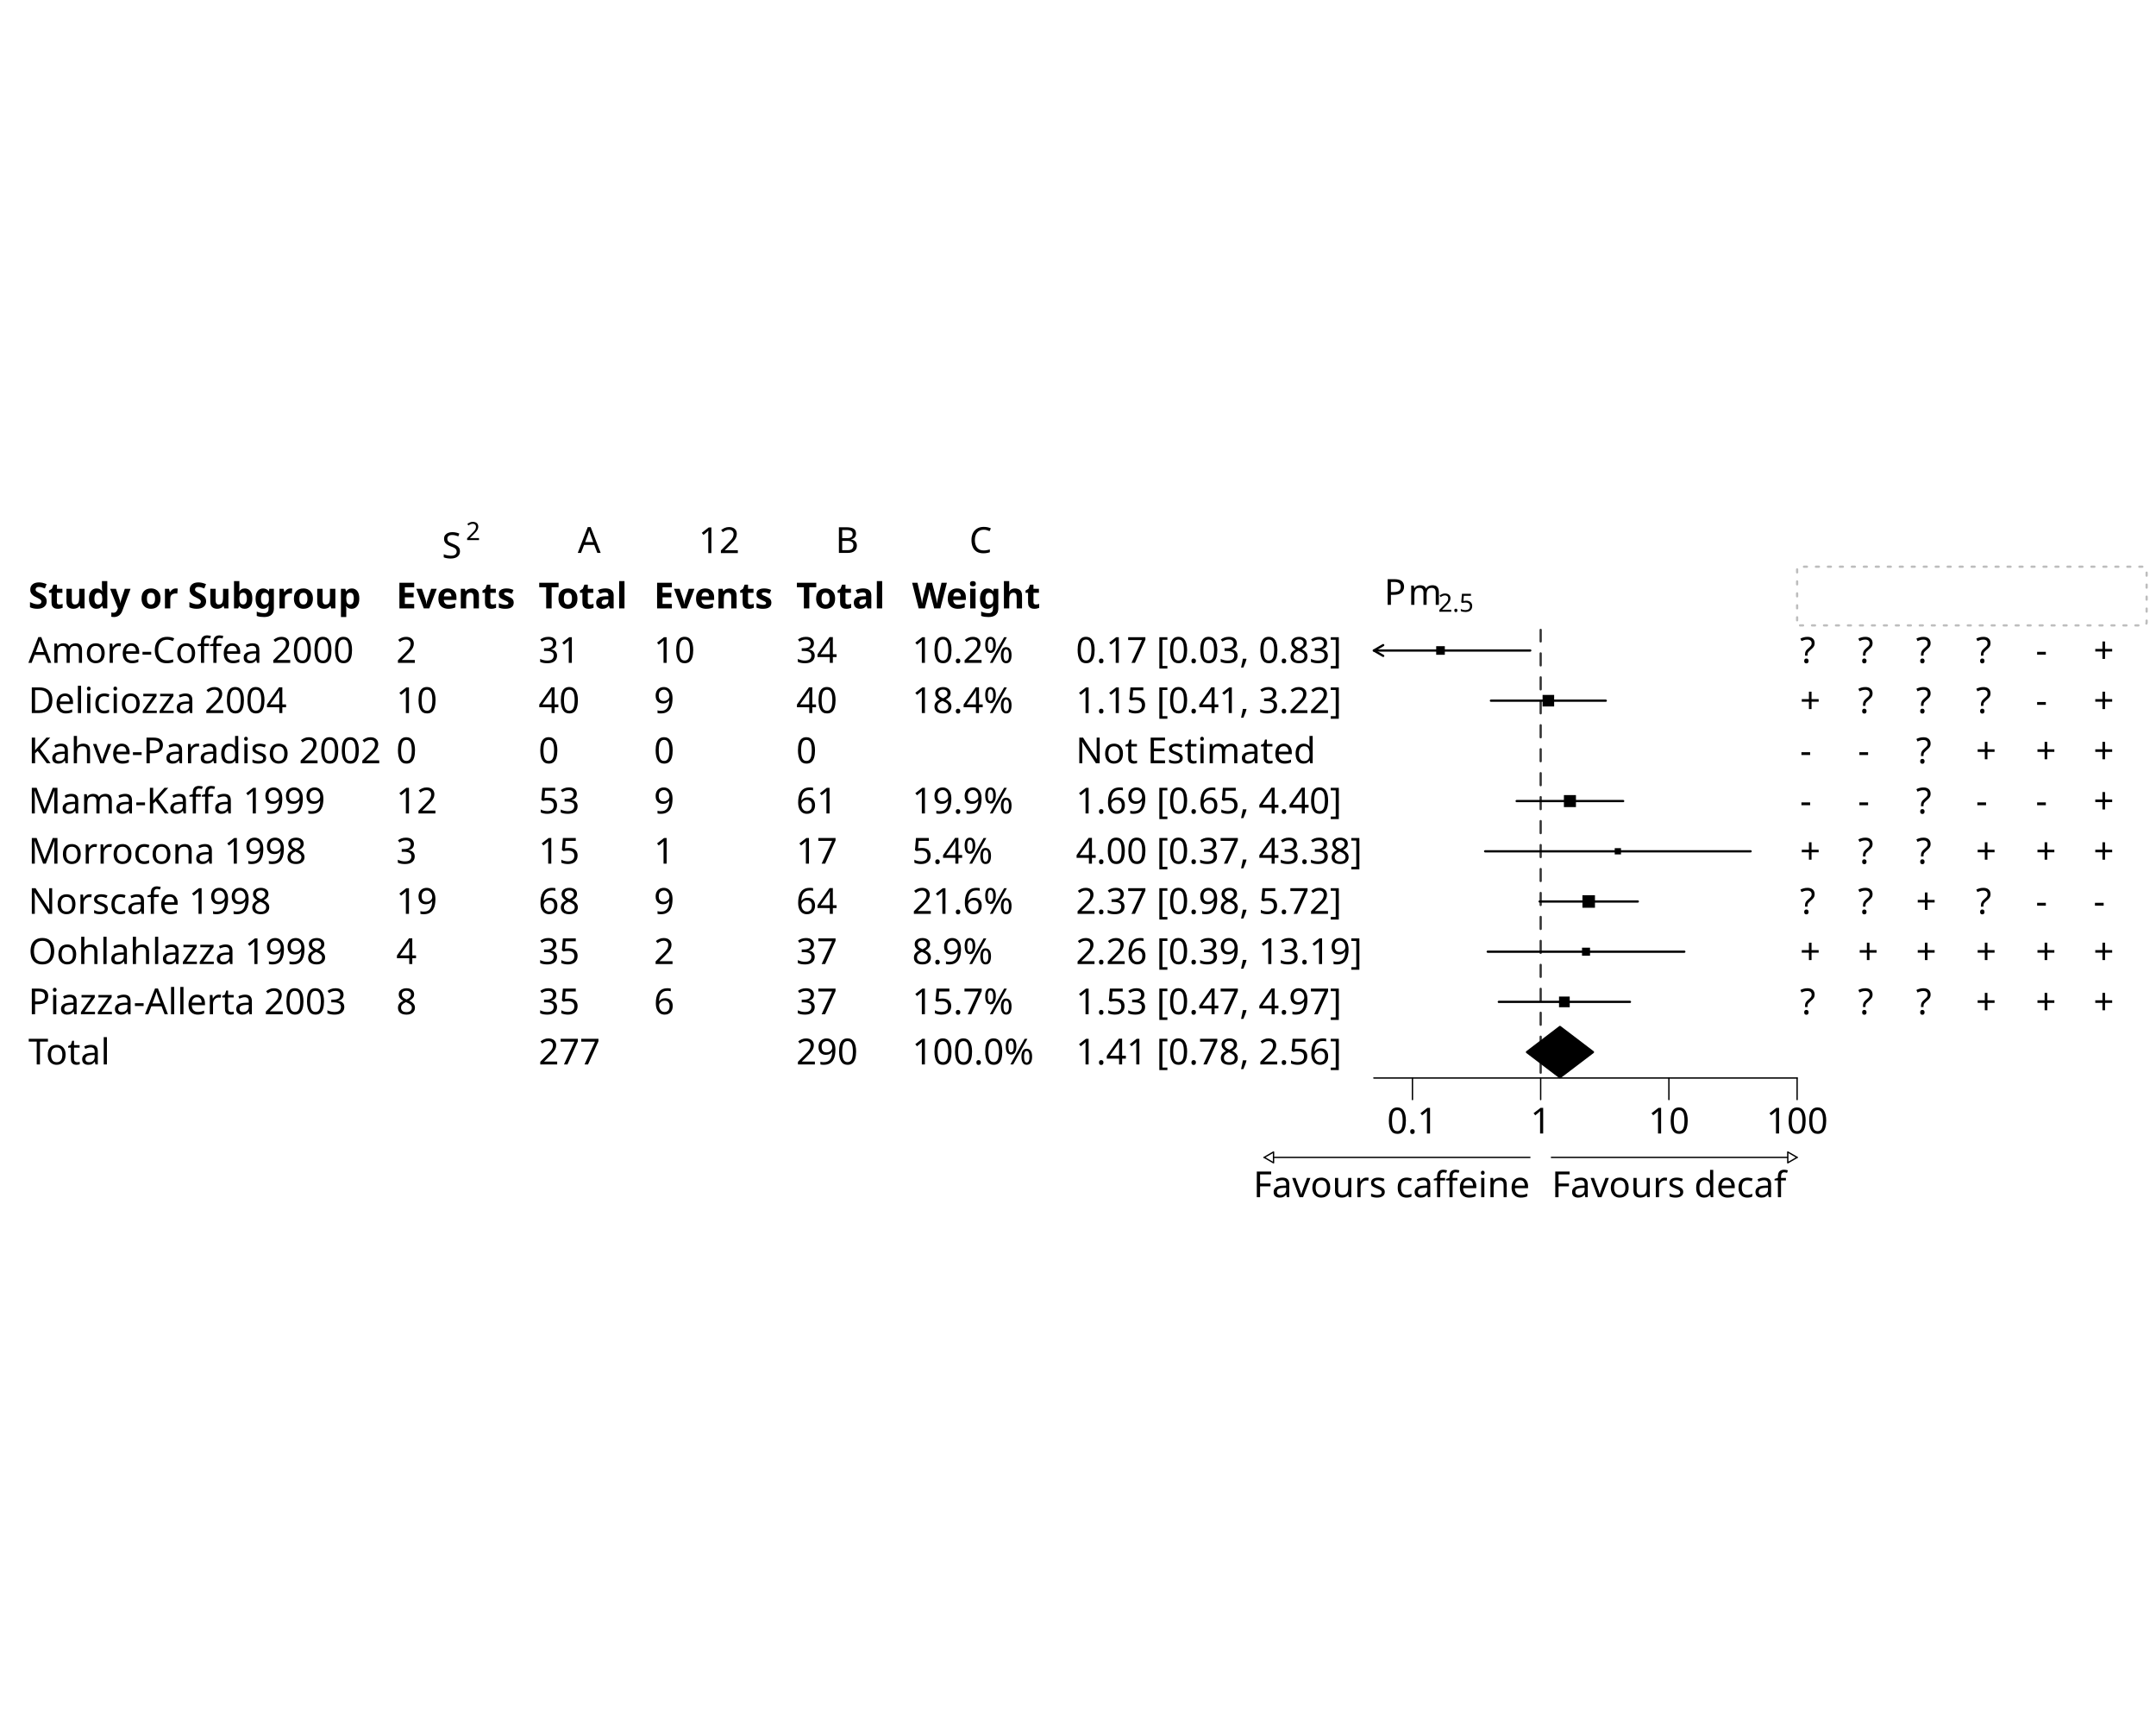
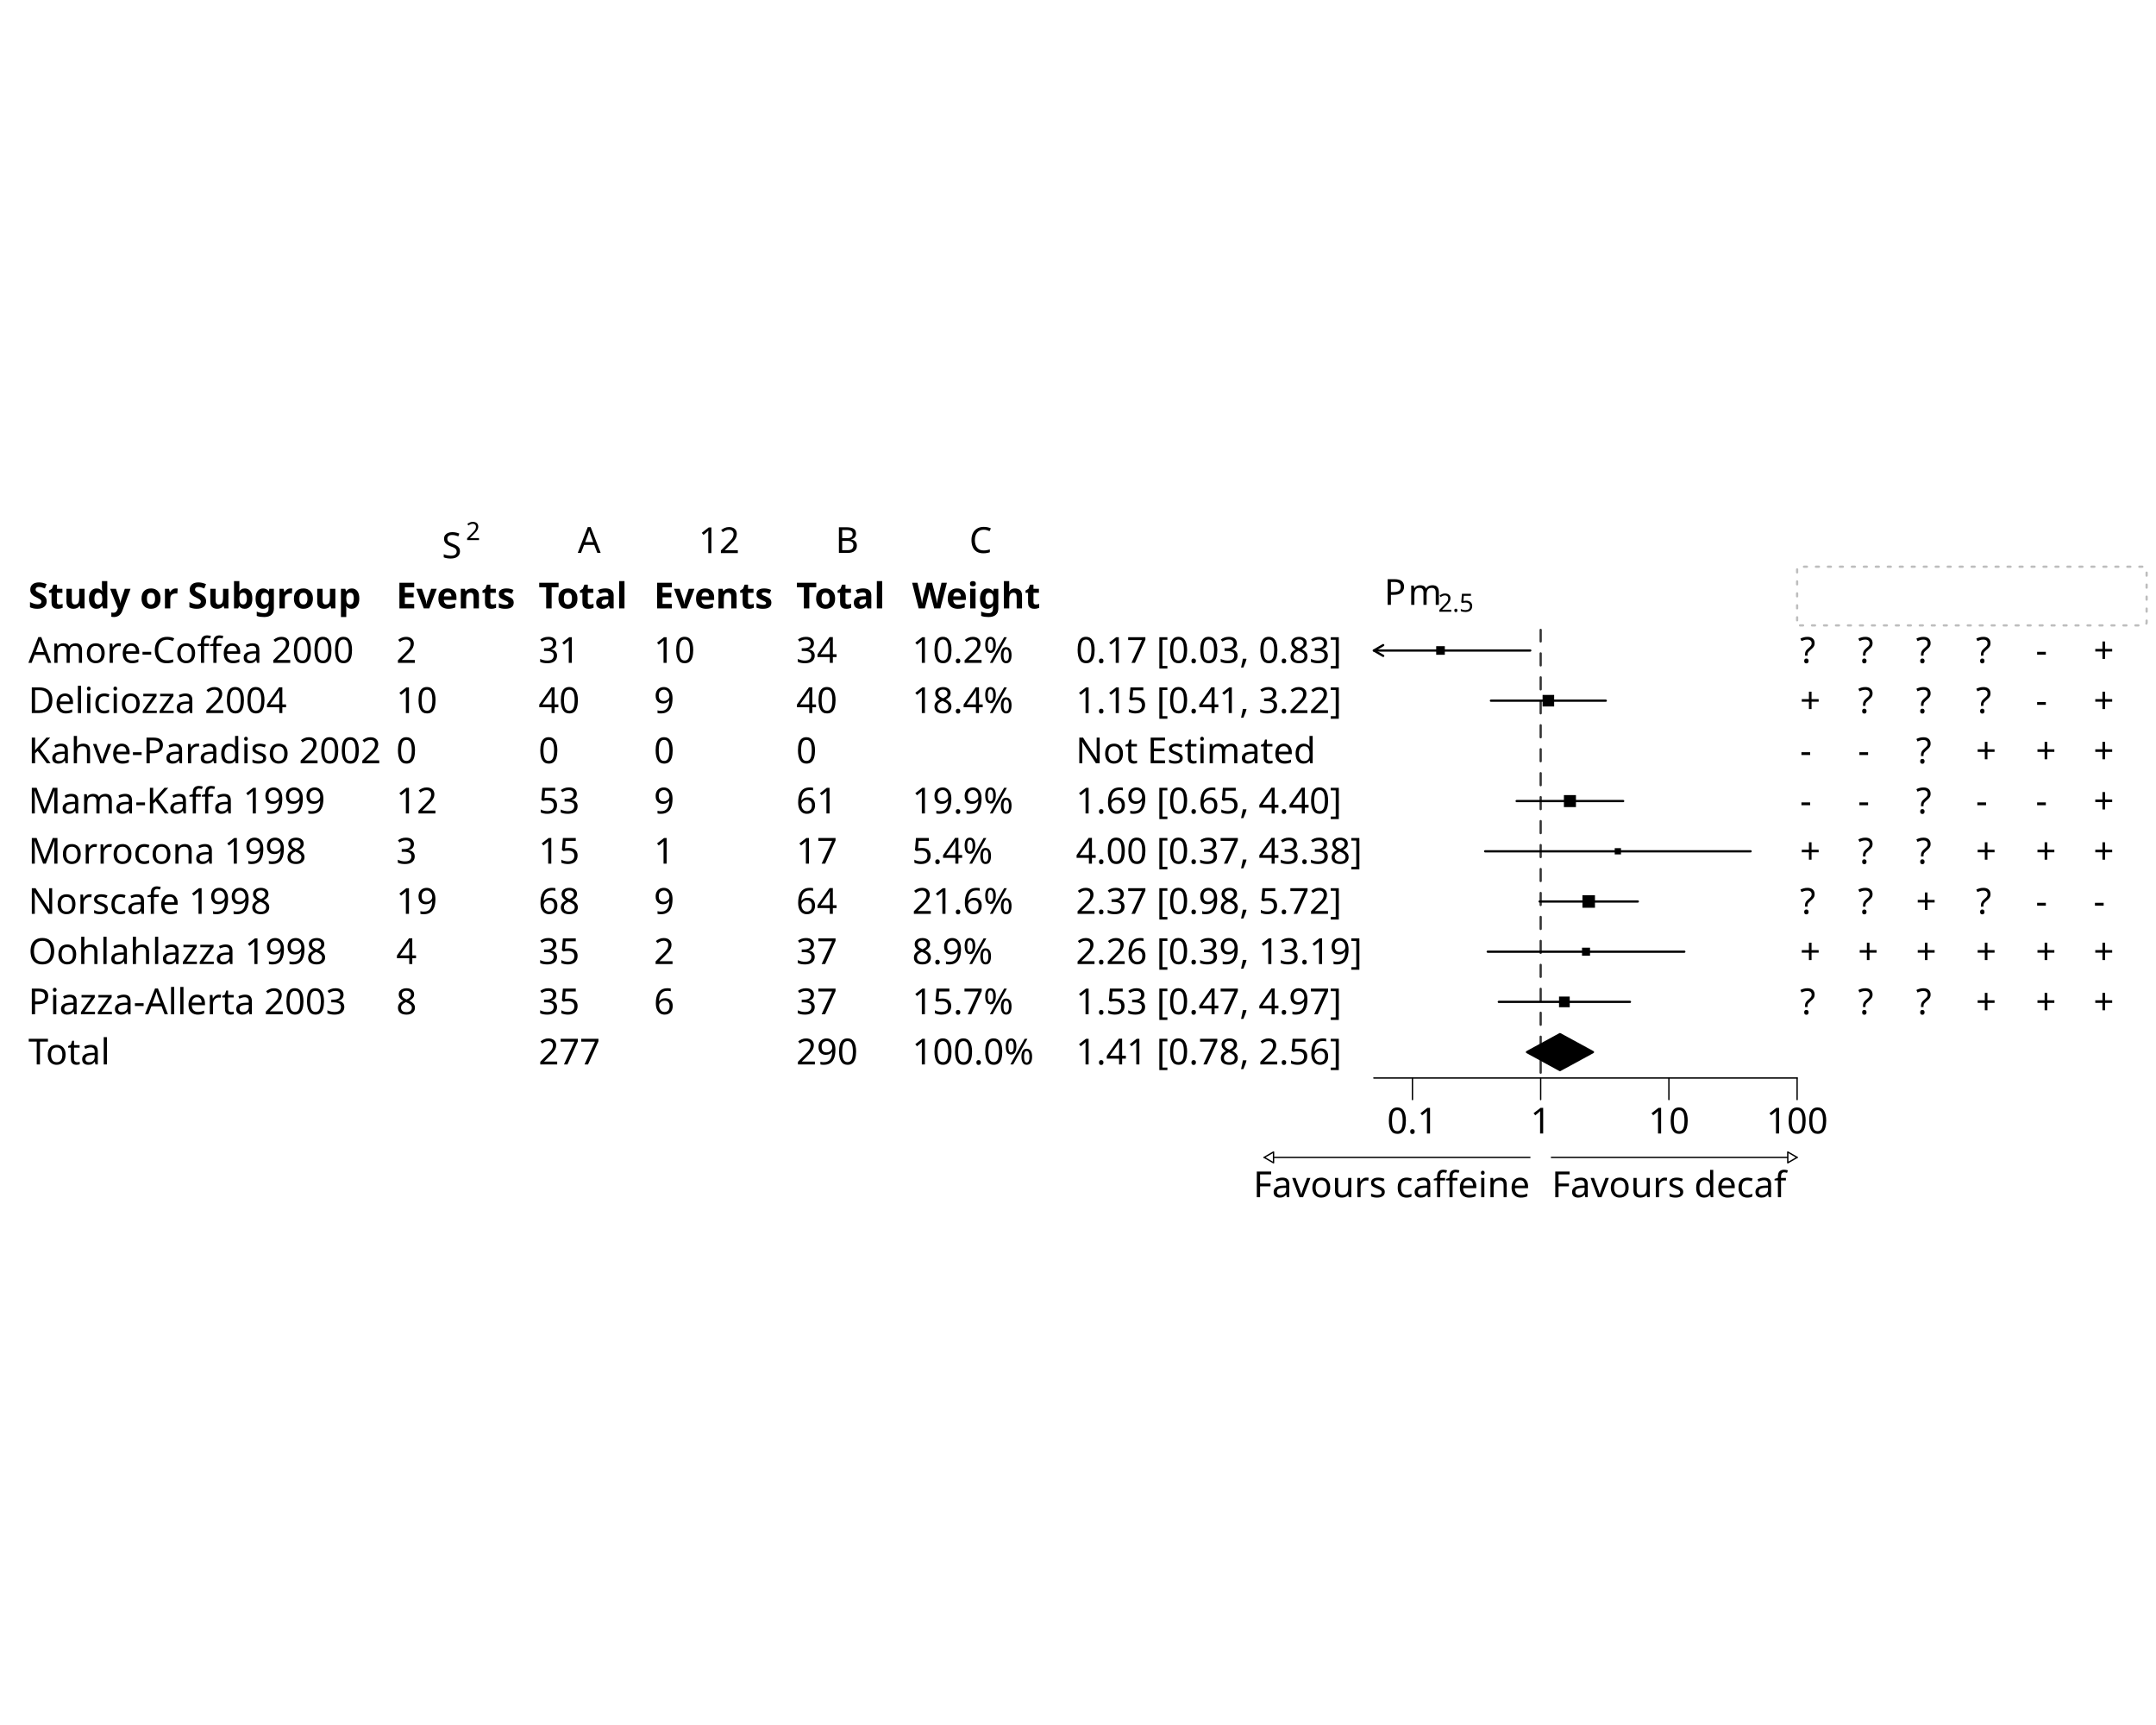
<svg xmlns="http://www.w3.org/2000/svg" class="svglite" data-engine-version="2.0" width="720.00pt" height="576.00pt" viewBox="0 0 720.00 576.00">
  <defs>
    <style type="text/css">
    .svglite line, .svglite polyline, .svglite polygon, .svglite path, .svglite rect, .svglite circle {
      fill: none;
      stroke: #000000;
      stroke-linecap: round;
      stroke-linejoin: round;
      stroke-miterlimit: 10.00;
    }
  </style>
  </defs>
  <rect width="100%" height="100%" style="stroke: none; fill: #FFFFFF;" />
  <defs>
    <clipPath id="cpMC4wMHw3MjAuMDB8MC4wMHw1NzYuMDA=">
      <rect x="0.00" y="0.00" width="720.00" height="576.00" />
    </clipPath>
  </defs>
  <g clip-path="url(#cpMC4wMHw3MjAuMDB8MC4wMHw1NzYuMDA=)">
    <rect x="3.13" y="189.23" width="126.77" height="19.60" style="stroke-width: 0.75; stroke: none; fill: #FFFFFF;" />
    <rect x="129.90" y="189.23" width="48.04" height="19.60" style="stroke-width: 0.75; stroke: none; fill: #FFFFFF;" />
    <rect x="177.94" y="189.23" width="38.01" height="19.60" style="stroke-width: 0.75; stroke: none; fill: #FFFFFF;" />
    <rect x="215.96" y="189.23" width="48.04" height="19.60" style="stroke-width: 0.75; stroke: none; fill: #FFFFFF;" />
    <rect x="263.99" y="189.23" width="38.01" height="19.60" style="stroke-width: 0.75; stroke: none; fill: #FFFFFF;" />
    <rect x="302.01" y="189.23" width="52.04" height="19.60" style="stroke-width: 0.75; stroke: none; fill: #FFFFFF;" />
    <rect x="354.05" y="189.23" width="104.75" height="19.60" style="stroke-width: 0.75; stroke: none; fill: #FFFFFF;" />
    <rect x="458.80" y="189.23" width="141.35" height="19.60" style="stroke-width: 0.75; stroke: none; fill: #FFFFFF;" />
    <rect x="600.15" y="189.23" width="19.34" height="19.60" style="stroke-width: 0.75; stroke: none; fill: #FFFFFF;" />
    <rect x="619.49" y="189.23" width="19.34" height="19.60" style="stroke-width: 0.75; stroke: none; fill: #FFFFFF;" />
    <rect x="638.84" y="189.23" width="20.01" height="19.60" style="stroke-width: 0.75; stroke: none; fill: #FFFFFF;" />
    <rect x="658.84" y="189.23" width="20.01" height="19.60" style="stroke-width: 0.75; stroke: none; fill: #FFFFFF;" />
    <rect x="678.85" y="189.23" width="19.34" height="19.60" style="stroke-width: 0.75; stroke: none; fill: #FFFFFF;" />
    <rect x="698.20" y="189.23" width="18.67" height="19.60" style="stroke-width: 0.75; stroke: none; fill: #FFFFFF;" />
    <rect x="3.13" y="208.83" width="126.77" height="16.76" style="stroke-width: 0.75; stroke: #FFFFFF; fill: #FFFFFF;" />
    <rect x="3.13" y="225.59" width="126.77" height="16.76" style="stroke-width: 0.75; stroke: #FFFFFF; fill: #FFFFFF;" />
    <rect x="3.13" y="242.35" width="126.77" height="16.76" style="stroke-width: 0.75; stroke: #FFFFFF; fill: #FFFFFF;" />
    <rect x="3.13" y="259.11" width="126.77" height="16.76" style="stroke-width: 0.75; stroke: #FFFFFF; fill: #FFFFFF;" />
    <rect x="3.13" y="275.88" width="126.77" height="16.76" style="stroke-width: 0.75; stroke: #FFFFFF; fill: #FFFFFF;" />
    <rect x="3.13" y="292.64" width="126.77" height="16.76" style="stroke-width: 0.75; stroke: #FFFFFF; fill: #FFFFFF;" />
    <rect x="3.13" y="309.40" width="126.77" height="16.76" style="stroke-width: 0.75; stroke: #FFFFFF; fill: #FFFFFF;" />
    <rect x="3.13" y="326.16" width="126.77" height="16.76" style="stroke-width: 0.75; stroke: #FFFFFF; fill: #FFFFFF;" />
    <rect x="3.13" y="342.92" width="126.77" height="16.76" style="stroke-width: 0.75; stroke: #FFFFFF; fill: #FFFFFF;" />
    <rect x="129.90" y="208.83" width="48.04" height="16.76" style="stroke-width: 0.75; stroke: #FFFFFF; fill: #FFFFFF;" />
    <rect x="129.90" y="225.59" width="48.04" height="16.76" style="stroke-width: 0.75; stroke: #FFFFFF; fill: #FFFFFF;" />
    <rect x="129.90" y="242.35" width="48.04" height="16.76" style="stroke-width: 0.75; stroke: #FFFFFF; fill: #FFFFFF;" />
    <rect x="129.90" y="259.11" width="48.04" height="16.76" style="stroke-width: 0.75; stroke: #FFFFFF; fill: #FFFFFF;" />
    <rect x="129.90" y="275.88" width="48.04" height="16.76" style="stroke-width: 0.75; stroke: #FFFFFF; fill: #FFFFFF;" />
    <rect x="129.90" y="292.64" width="48.04" height="16.76" style="stroke-width: 0.75; stroke: #FFFFFF; fill: #FFFFFF;" />
    <rect x="129.90" y="309.40" width="48.04" height="16.76" style="stroke-width: 0.75; stroke: #FFFFFF; fill: #FFFFFF;" />
    <rect x="129.90" y="326.16" width="48.04" height="16.76" style="stroke-width: 0.75; stroke: #FFFFFF; fill: #FFFFFF;" />
    <rect x="129.90" y="342.92" width="48.04" height="16.76" style="stroke-width: 0.75; stroke: #FFFFFF; fill: #FFFFFF;" />
    <rect x="177.94" y="208.83" width="38.01" height="16.76" style="stroke-width: 0.75; stroke: #FFFFFF; fill: #FFFFFF;" />
    <rect x="177.94" y="225.59" width="38.01" height="16.76" style="stroke-width: 0.75; stroke: #FFFFFF; fill: #FFFFFF;" />
    <rect x="177.94" y="242.35" width="38.01" height="16.76" style="stroke-width: 0.75; stroke: #FFFFFF; fill: #FFFFFF;" />
    <rect x="177.94" y="259.11" width="38.01" height="16.76" style="stroke-width: 0.75; stroke: #FFFFFF; fill: #FFFFFF;" />
    <rect x="177.94" y="275.88" width="38.01" height="16.76" style="stroke-width: 0.75; stroke: #FFFFFF; fill: #FFFFFF;" />
    <rect x="177.94" y="292.64" width="38.01" height="16.76" style="stroke-width: 0.75; stroke: #FFFFFF; fill: #FFFFFF;" />
    <rect x="177.94" y="309.40" width="38.01" height="16.76" style="stroke-width: 0.75; stroke: #FFFFFF; fill: #FFFFFF;" />
    <rect x="177.94" y="326.16" width="38.01" height="16.76" style="stroke-width: 0.75; stroke: #FFFFFF; fill: #FFFFFF;" />
    <rect x="177.94" y="342.92" width="38.01" height="16.76" style="stroke-width: 0.75; stroke: #FFFFFF; fill: #FFFFFF;" />
    <rect x="215.96" y="208.83" width="48.04" height="16.76" style="stroke-width: 0.75; stroke: #FFFFFF; fill: #FFFFFF;" />
    <rect x="215.96" y="225.59" width="48.04" height="16.76" style="stroke-width: 0.75; stroke: #FFFFFF; fill: #FFFFFF;" />
    <rect x="215.96" y="242.35" width="48.04" height="16.76" style="stroke-width: 0.75; stroke: #FFFFFF; fill: #FFFFFF;" />
    <rect x="215.96" y="259.11" width="48.04" height="16.76" style="stroke-width: 0.75; stroke: #FFFFFF; fill: #FFFFFF;" />
    <rect x="215.96" y="275.88" width="48.04" height="16.76" style="stroke-width: 0.75; stroke: #FFFFFF; fill: #FFFFFF;" />
    <rect x="215.96" y="292.64" width="48.04" height="16.76" style="stroke-width: 0.75; stroke: #FFFFFF; fill: #FFFFFF;" />
    <rect x="215.96" y="309.40" width="48.04" height="16.76" style="stroke-width: 0.75; stroke: #FFFFFF; fill: #FFFFFF;" />
    <rect x="215.96" y="326.16" width="48.04" height="16.76" style="stroke-width: 0.75; stroke: #FFFFFF; fill: #FFFFFF;" />
    <rect x="215.96" y="342.92" width="48.04" height="16.76" style="stroke-width: 0.75; stroke: #FFFFFF; fill: #FFFFFF;" />
    <rect x="263.99" y="208.83" width="38.01" height="16.76" style="stroke-width: 0.75; stroke: #FFFFFF; fill: #FFFFFF;" />
    <rect x="263.99" y="225.59" width="38.01" height="16.76" style="stroke-width: 0.75; stroke: #FFFFFF; fill: #FFFFFF;" />
    <rect x="263.99" y="242.35" width="38.01" height="16.76" style="stroke-width: 0.75; stroke: #FFFFFF; fill: #FFFFFF;" />
    <rect x="263.99" y="259.11" width="38.01" height="16.76" style="stroke-width: 0.75; stroke: #FFFFFF; fill: #FFFFFF;" />
    <rect x="263.99" y="275.88" width="38.01" height="16.76" style="stroke-width: 0.75; stroke: #FFFFFF; fill: #FFFFFF;" />
    <rect x="263.99" y="292.64" width="38.01" height="16.76" style="stroke-width: 0.75; stroke: #FFFFFF; fill: #FFFFFF;" />
    <rect x="263.99" y="309.40" width="38.01" height="16.76" style="stroke-width: 0.75; stroke: #FFFFFF; fill: #FFFFFF;" />
    <rect x="263.99" y="326.16" width="38.01" height="16.76" style="stroke-width: 0.75; stroke: #FFFFFF; fill: #FFFFFF;" />
    <rect x="263.99" y="342.92" width="38.01" height="16.76" style="stroke-width: 0.75; stroke: #FFFFFF; fill: #FFFFFF;" />
    <rect x="302.01" y="208.83" width="52.04" height="16.76" style="stroke-width: 0.75; stroke: #FFFFFF; fill: #FFFFFF;" />
    <rect x="302.01" y="225.59" width="52.04" height="16.76" style="stroke-width: 0.75; stroke: #FFFFFF; fill: #FFFFFF;" />
    <rect x="302.01" y="242.35" width="52.04" height="16.76" style="stroke-width: 0.75; stroke: #FFFFFF; fill: #FFFFFF;" />
    <rect x="302.01" y="259.11" width="52.04" height="16.76" style="stroke-width: 0.75; stroke: #FFFFFF; fill: #FFFFFF;" />
    <rect x="302.01" y="275.88" width="52.04" height="16.76" style="stroke-width: 0.75; stroke: #FFFFFF; fill: #FFFFFF;" />
    <rect x="302.01" y="292.64" width="52.04" height="16.76" style="stroke-width: 0.75; stroke: #FFFFFF; fill: #FFFFFF;" />
    <rect x="302.01" y="309.40" width="52.04" height="16.76" style="stroke-width: 0.75; stroke: #FFFFFF; fill: #FFFFFF;" />
    <rect x="302.01" y="326.16" width="52.04" height="16.76" style="stroke-width: 0.75; stroke: #FFFFFF; fill: #FFFFFF;" />
    <rect x="302.01" y="342.92" width="52.04" height="16.76" style="stroke-width: 0.75; stroke: #FFFFFF; fill: #FFFFFF;" />
    <rect x="354.05" y="208.83" width="104.75" height="16.76" style="stroke-width: 0.75; stroke: #FFFFFF; fill: #FFFFFF;" />
    <rect x="354.05" y="225.59" width="104.75" height="16.76" style="stroke-width: 0.75; stroke: #FFFFFF; fill: #FFFFFF;" />
    <rect x="354.05" y="242.35" width="104.75" height="16.76" style="stroke-width: 0.75; stroke: #FFFFFF; fill: #FFFFFF;" />
    <rect x="354.05" y="259.11" width="104.75" height="16.76" style="stroke-width: 0.75; stroke: #FFFFFF; fill: #FFFFFF;" />
    <rect x="354.05" y="275.88" width="104.75" height="16.76" style="stroke-width: 0.75; stroke: #FFFFFF; fill: #FFFFFF;" />
    <rect x="354.05" y="292.64" width="104.75" height="16.76" style="stroke-width: 0.75; stroke: #FFFFFF; fill: #FFFFFF;" />
    <rect x="354.05" y="309.40" width="104.75" height="16.76" style="stroke-width: 0.75; stroke: #FFFFFF; fill: #FFFFFF;" />
    <rect x="354.05" y="326.16" width="104.75" height="16.76" style="stroke-width: 0.75; stroke: #FFFFFF; fill: #FFFFFF;" />
    <rect x="354.05" y="342.92" width="104.75" height="16.76" style="stroke-width: 0.75; stroke: #FFFFFF; fill: #FFFFFF;" />
    <rect x="458.80" y="208.83" width="141.35" height="16.76" style="stroke-width: 0.75; stroke: #FFFFFF; fill: #FFFFFF;" />
    <rect x="458.80" y="225.59" width="141.35" height="16.76" style="stroke-width: 0.75; stroke: #FFFFFF; fill: #FFFFFF;" />
    <rect x="458.80" y="242.35" width="141.35" height="16.76" style="stroke-width: 0.75; stroke: #FFFFFF; fill: #FFFFFF;" />
    <rect x="458.80" y="259.11" width="141.35" height="16.76" style="stroke-width: 0.75; stroke: #FFFFFF; fill: #FFFFFF;" />
    <rect x="458.80" y="275.88" width="141.35" height="16.76" style="stroke-width: 0.75; stroke: #FFFFFF; fill: #FFFFFF;" />
    <rect x="458.80" y="292.64" width="141.35" height="16.76" style="stroke-width: 0.75; stroke: #FFFFFF; fill: #FFFFFF;" />
    <rect x="458.80" y="309.40" width="141.35" height="16.76" style="stroke-width: 0.75; stroke: #FFFFFF; fill: #FFFFFF;" />
    <rect x="458.80" y="326.16" width="141.35" height="16.76" style="stroke-width: 0.75; stroke: #FFFFFF; fill: #FFFFFF;" />
    <rect x="458.80" y="342.92" width="141.35" height="16.76" style="stroke-width: 0.75; stroke: #FFFFFF; fill: #FFFFFF;" />
    <rect x="600.15" y="208.83" width="19.34" height="16.76" style="stroke-width: 0.75; stroke: #FFFFFF; fill: #FFFFFF;" />
    <rect x="600.15" y="225.59" width="19.34" height="16.76" style="stroke-width: 0.75; stroke: #FFFFFF; fill: #FFFFFF;" />
    <rect x="600.15" y="242.35" width="19.34" height="16.76" style="stroke-width: 0.75; stroke: #FFFFFF; fill: #FFFFFF;" />
    <rect x="600.15" y="259.11" width="19.34" height="16.76" style="stroke-width: 0.75; stroke: #FFFFFF; fill: #FFFFFF;" />
    <rect x="600.15" y="275.88" width="19.34" height="16.76" style="stroke-width: 0.75; stroke: #FFFFFF; fill: #FFFFFF;" />
    <rect x="600.15" y="292.64" width="19.34" height="16.76" style="stroke-width: 0.75; stroke: #FFFFFF; fill: #FFFFFF;" />
    <rect x="600.15" y="309.40" width="19.34" height="16.76" style="stroke-width: 0.75; stroke: #FFFFFF; fill: #FFFFFF;" />
    <rect x="600.15" y="326.16" width="19.34" height="16.76" style="stroke-width: 0.75; stroke: #FFFFFF; fill: #FFFFFF;" />
    <rect x="600.15" y="342.92" width="19.34" height="16.76" style="stroke-width: 0.75; stroke: #FFFFFF; fill: #FFFFFF;" />
    <rect x="619.49" y="208.83" width="19.34" height="16.76" style="stroke-width: 0.75; stroke: #FFFFFF; fill: #FFFFFF;" />
    <rect x="619.49" y="225.59" width="19.34" height="16.76" style="stroke-width: 0.75; stroke: #FFFFFF; fill: #FFFFFF;" />
    <rect x="619.49" y="242.35" width="19.34" height="16.76" style="stroke-width: 0.75; stroke: #FFFFFF; fill: #FFFFFF;" />
    <rect x="619.49" y="259.11" width="19.34" height="16.76" style="stroke-width: 0.75; stroke: #FFFFFF; fill: #FFFFFF;" />
    <rect x="619.49" y="275.88" width="19.34" height="16.76" style="stroke-width: 0.75; stroke: #FFFFFF; fill: #FFFFFF;" />
    <rect x="619.49" y="292.64" width="19.34" height="16.76" style="stroke-width: 0.75; stroke: #FFFFFF; fill: #FFFFFF;" />
    <rect x="619.49" y="309.40" width="19.34" height="16.76" style="stroke-width: 0.75; stroke: #FFFFFF; fill: #FFFFFF;" />
    <rect x="619.49" y="326.16" width="19.34" height="16.76" style="stroke-width: 0.75; stroke: #FFFFFF; fill: #FFFFFF;" />
    <rect x="619.49" y="342.92" width="19.34" height="16.76" style="stroke-width: 0.75; stroke: #FFFFFF; fill: #FFFFFF;" />
    <rect x="638.84" y="208.83" width="20.01" height="16.76" style="stroke-width: 0.75; stroke: #FFFFFF; fill: #FFFFFF;" />
    <rect x="638.84" y="225.59" width="20.01" height="16.76" style="stroke-width: 0.75; stroke: #FFFFFF; fill: #FFFFFF;" />
    <rect x="638.84" y="242.35" width="20.01" height="16.76" style="stroke-width: 0.75; stroke: #FFFFFF; fill: #FFFFFF;" />
    <rect x="638.84" y="259.11" width="20.01" height="16.76" style="stroke-width: 0.75; stroke: #FFFFFF; fill: #FFFFFF;" />
    <rect x="638.84" y="275.88" width="20.01" height="16.76" style="stroke-width: 0.75; stroke: #FFFFFF; fill: #FFFFFF;" />
    <rect x="638.84" y="292.64" width="20.01" height="16.76" style="stroke-width: 0.75; stroke: #FFFFFF; fill: #FFFFFF;" />
    <rect x="638.84" y="309.40" width="20.01" height="16.76" style="stroke-width: 0.75; stroke: #FFFFFF; fill: #FFFFFF;" />
    <rect x="638.84" y="326.16" width="20.01" height="16.76" style="stroke-width: 0.75; stroke: #FFFFFF; fill: #FFFFFF;" />
    <rect x="638.84" y="342.92" width="20.01" height="16.76" style="stroke-width: 0.75; stroke: #FFFFFF; fill: #FFFFFF;" />
    <rect x="658.84" y="208.83" width="20.01" height="16.76" style="stroke-width: 0.75; stroke: #FFFFFF; fill: #FFFFFF;" />
    <rect x="658.84" y="225.59" width="20.01" height="16.76" style="stroke-width: 0.75; stroke: #FFFFFF; fill: #FFFFFF;" />
    <rect x="658.84" y="242.35" width="20.01" height="16.76" style="stroke-width: 0.75; stroke: #FFFFFF; fill: #FFFFFF;" />
    <rect x="658.84" y="259.11" width="20.01" height="16.76" style="stroke-width: 0.75; stroke: #FFFFFF; fill: #FFFFFF;" />
    <rect x="658.84" y="275.88" width="20.01" height="16.76" style="stroke-width: 0.75; stroke: #FFFFFF; fill: #FFFFFF;" />
    <rect x="658.84" y="292.64" width="20.01" height="16.76" style="stroke-width: 0.75; stroke: #FFFFFF; fill: #FFFFFF;" />
    <rect x="658.84" y="309.40" width="20.01" height="16.76" style="stroke-width: 0.75; stroke: #FFFFFF; fill: #FFFFFF;" />
    <rect x="658.84" y="326.16" width="20.01" height="16.76" style="stroke-width: 0.75; stroke: #FFFFFF; fill: #FFFFFF;" />
    <rect x="658.84" y="342.92" width="20.01" height="16.76" style="stroke-width: 0.75; stroke: #FFFFFF; fill: #FFFFFF;" />
    <rect x="678.85" y="208.83" width="19.34" height="16.76" style="stroke-width: 0.75; stroke: #FFFFFF; fill: #FFFFFF;" />
    <rect x="678.85" y="225.59" width="19.34" height="16.76" style="stroke-width: 0.75; stroke: #FFFFFF; fill: #FFFFFF;" />
    <rect x="678.85" y="242.35" width="19.34" height="16.76" style="stroke-width: 0.75; stroke: #FFFFFF; fill: #FFFFFF;" />
    <rect x="678.85" y="259.11" width="19.34" height="16.76" style="stroke-width: 0.75; stroke: #FFFFFF; fill: #FFFFFF;" />
    <rect x="678.85" y="275.88" width="19.34" height="16.76" style="stroke-width: 0.75; stroke: #FFFFFF; fill: #FFFFFF;" />
    <rect x="678.85" y="292.64" width="19.34" height="16.76" style="stroke-width: 0.75; stroke: #FFFFFF; fill: #FFFFFF;" />
    <rect x="678.85" y="309.40" width="19.34" height="16.76" style="stroke-width: 0.75; stroke: #FFFFFF; fill: #FFFFFF;" />
    <rect x="678.85" y="326.16" width="19.34" height="16.76" style="stroke-width: 0.75; stroke: #FFFFFF; fill: #FFFFFF;" />
    <rect x="678.85" y="342.92" width="19.34" height="16.76" style="stroke-width: 0.75; stroke: #FFFFFF; fill: #FFFFFF;" />
    <rect x="698.20" y="208.83" width="18.67" height="16.76" style="stroke-width: 0.75; stroke: #FFFFFF; fill: #FFFFFF;" />
    <rect x="698.20" y="225.59" width="18.67" height="16.76" style="stroke-width: 0.75; stroke: #FFFFFF; fill: #FFFFFF;" />
    <rect x="698.20" y="242.35" width="18.67" height="16.76" style="stroke-width: 0.75; stroke: #FFFFFF; fill: #FFFFFF;" />
    <rect x="698.20" y="259.11" width="18.67" height="16.76" style="stroke-width: 0.75; stroke: #FFFFFF; fill: #FFFFFF;" />
    <rect x="698.20" y="275.88" width="18.67" height="16.76" style="stroke-width: 0.75; stroke: #FFFFFF; fill: #FFFFFF;" />
    <rect x="698.20" y="292.64" width="18.67" height="16.76" style="stroke-width: 0.75; stroke: #FFFFFF; fill: #FFFFFF;" />
    <rect x="698.20" y="309.40" width="18.67" height="16.76" style="stroke-width: 0.75; stroke: #FFFFFF; fill: #FFFFFF;" />
    <rect x="698.20" y="326.16" width="18.67" height="16.76" style="stroke-width: 0.75; stroke: #FFFFFF; fill: #FFFFFF;" />
    <rect x="698.20" y="342.92" width="18.67" height="16.76" style="stroke-width: 0.75; stroke: #FFFFFF; fill: #FFFFFF;" />
    <text x="9.47" y="203.16" style="font-size: 12.00px; font-weight: bold; font-family: sans;" textLength="100.08px" lengthAdjust="spacingAndGlyphs">Study or Subgroup</text>
    <text x="9.47" y="221.34" style="font-size: 12.00px; font-family: sans;" textLength="104.74px" lengthAdjust="spacingAndGlyphs">Amore-Coffea 2000</text>
    <text x="132.31" y="203.16" style="font-size: 12.00px; font-weight: bold; font-family: sans;" textLength="36.70px" lengthAdjust="spacingAndGlyphs">Events</text>
    <text x="9.47" y="238.10" style="font-size: 12.00px; font-family: sans;" textLength="84.73px" lengthAdjust="spacingAndGlyphs">Deliciozza 2004</text>
    <text x="179.84" y="203.16" style="font-size: 12.00px; font-weight: bold; font-family: sans;" textLength="26.68px" lengthAdjust="spacingAndGlyphs">Total</text>
    <text x="9.47" y="254.86" style="font-size: 12.00px; font-family: sans;" textLength="115.43px" lengthAdjust="spacingAndGlyphs">Kahve-Paradiso 2002</text>
    <text x="218.36" y="203.16" style="font-size: 12.00px; font-weight: bold; font-family: sans;" textLength="36.70px" lengthAdjust="spacingAndGlyphs">Events</text>
    <text x="9.47" y="271.62" style="font-size: 12.00px; font-family: sans;" textLength="95.40px" lengthAdjust="spacingAndGlyphs">Mama-Kaffa 1999</text>
    <text x="265.89" y="203.16" style="font-size: 12.00px; font-weight: bold; font-family: sans;" textLength="26.68px" lengthAdjust="spacingAndGlyphs">Total</text>
    <text x="9.47" y="288.39" style="font-size: 12.00px; font-family: sans;" textLength="87.40px" lengthAdjust="spacingAndGlyphs">Morrocona 1998</text>
    <text x="304.61" y="203.16" style="font-size: 12.00px; font-weight: bold; font-family: sans;" textLength="37.35px" lengthAdjust="spacingAndGlyphs">Weight</text>
    <text x="9.47" y="305.15" style="font-size: 12.00px; font-family: sans;" textLength="78.06px" lengthAdjust="spacingAndGlyphs">Norscafe 1998</text>
    <text x="9.47" y="321.91" style="font-size: 12.00px; font-family: sans;" textLength="96.75px" lengthAdjust="spacingAndGlyphs">Oohlahlazza 1998</text>
    <text x="9.47" y="338.67" style="font-size: 12.00px; font-family: sans;" textLength="104.07px" lengthAdjust="spacingAndGlyphs">Piazza-Allerta 2003</text>
    <text x="601.11" y="203.16" style="font-size: 12.00px; font-weight: bold; font-family: sans;" textLength="8.01px" lengthAdjust="spacingAndGlyphs">A</text>
    <text x="9.47" y="355.43" style="font-size: 12.00px; font-family: sans;" textLength="26.68px" lengthAdjust="spacingAndGlyphs">Total</text>
    <text x="620.46" y="203.16" style="font-size: 12.00px; font-weight: bold; font-family: sans;" textLength="8.01px" lengthAdjust="spacingAndGlyphs">B</text>
    <text x="132.31" y="221.34" style="font-size: 12.00px; font-family: sans;" textLength="6.67px" lengthAdjust="spacingAndGlyphs">2</text>
    <text x="639.84" y="203.16" style="font-size: 12.00px; font-weight: bold; font-family: sans;" textLength="8.67px" lengthAdjust="spacingAndGlyphs">C</text>
    <text x="132.31" y="238.10" style="font-size: 12.00px; font-family: sans;" textLength="13.35px" lengthAdjust="spacingAndGlyphs">10</text>
    <text x="659.85" y="203.16" style="font-size: 12.00px; font-weight: bold; font-family: sans;" textLength="8.67px" lengthAdjust="spacingAndGlyphs">D</text>
    <text x="132.31" y="254.86" style="font-size: 12.00px; font-family: sans;" textLength="6.67px" lengthAdjust="spacingAndGlyphs">0</text>
    <text x="679.82" y="203.16" style="font-size: 12.00px; font-weight: bold; font-family: sans;" textLength="8.01px" lengthAdjust="spacingAndGlyphs">E</text>
    <text x="132.31" y="271.62" style="font-size: 12.00px; font-family: sans;" textLength="13.35px" lengthAdjust="spacingAndGlyphs">12</text>
    <text x="699.13" y="203.16" style="font-size: 12.00px; font-weight: bold; font-family: sans;" textLength="7.33px" lengthAdjust="spacingAndGlyphs">F</text>
    <text x="132.31" y="288.39" style="font-size: 12.00px; font-family: sans;" textLength="6.67px" lengthAdjust="spacingAndGlyphs">3</text>
    <text x="132.31" y="305.15" style="font-size: 12.00px; font-family: sans;" textLength="13.35px" lengthAdjust="spacingAndGlyphs">19</text>
    <text x="132.31" y="321.91" style="font-size: 12.00px; font-family: sans;" textLength="6.67px" lengthAdjust="spacingAndGlyphs">4</text>
    <text x="132.31" y="338.67" style="font-size: 12.00px; font-family: sans;" textLength="6.67px" lengthAdjust="spacingAndGlyphs">8</text>
    <text x="179.84" y="221.34" style="font-size: 12.00px; font-family: sans;" textLength="16.68px" lengthAdjust="spacingAndGlyphs"> 31</text>
    <text x="179.84" y="238.10" style="font-size: 12.00px; font-family: sans;" textLength="16.68px" lengthAdjust="spacingAndGlyphs"> 40</text>
    <text x="179.84" y="254.86" style="font-size: 12.00px; font-family: sans;" textLength="13.34px" lengthAdjust="spacingAndGlyphs">  0</text>
    <text x="179.84" y="271.62" style="font-size: 12.00px; font-family: sans;" textLength="16.68px" lengthAdjust="spacingAndGlyphs"> 53</text>
    <text x="179.84" y="288.39" style="font-size: 12.00px; font-family: sans;" textLength="16.68px" lengthAdjust="spacingAndGlyphs"> 15</text>
    <text x="179.84" y="305.15" style="font-size: 12.00px; font-family: sans;" textLength="16.68px" lengthAdjust="spacingAndGlyphs"> 68</text>
    <text x="179.84" y="321.91" style="font-size: 12.00px; font-family: sans;" textLength="16.68px" lengthAdjust="spacingAndGlyphs"> 35</text>
    <text x="179.84" y="338.67" style="font-size: 12.00px; font-family: sans;" textLength="16.68px" lengthAdjust="spacingAndGlyphs"> 35</text>
    <text x="179.84" y="355.43" style="font-size: 12.00px; font-family: sans;" textLength="20.02px" lengthAdjust="spacingAndGlyphs">277</text>
    <text x="218.36" y="221.34" style="font-size: 12.00px; font-family: sans;" textLength="13.35px" lengthAdjust="spacingAndGlyphs">10</text>
    <text x="218.36" y="238.10" style="font-size: 12.00px; font-family: sans;" textLength="6.67px" lengthAdjust="spacingAndGlyphs">9</text>
    <text x="218.36" y="254.86" style="font-size: 12.00px; font-family: sans;" textLength="6.67px" lengthAdjust="spacingAndGlyphs">0</text>
    <text x="218.36" y="271.62" style="font-size: 12.00px; font-family: sans;" textLength="6.67px" lengthAdjust="spacingAndGlyphs">9</text>
    <text x="218.36" y="288.39" style="font-size: 12.00px; font-family: sans;" textLength="6.67px" lengthAdjust="spacingAndGlyphs">1</text>
    <text x="218.36" y="305.15" style="font-size: 12.00px; font-family: sans;" textLength="6.67px" lengthAdjust="spacingAndGlyphs">9</text>
    <text x="218.36" y="321.91" style="font-size: 12.00px; font-family: sans;" textLength="6.67px" lengthAdjust="spacingAndGlyphs">2</text>
    <text x="218.36" y="338.67" style="font-size: 12.00px; font-family: sans;" textLength="6.67px" lengthAdjust="spacingAndGlyphs">6</text>
    <text x="265.89" y="221.34" style="font-size: 12.00px; font-family: sans;" textLength="16.68px" lengthAdjust="spacingAndGlyphs"> 34</text>
    <text x="265.89" y="238.10" style="font-size: 12.00px; font-family: sans;" textLength="16.68px" lengthAdjust="spacingAndGlyphs"> 40</text>
    <text x="265.89" y="254.86" style="font-size: 12.00px; font-family: sans;" textLength="13.34px" lengthAdjust="spacingAndGlyphs">  0</text>
    <text x="265.89" y="271.62" style="font-size: 12.00px; font-family: sans;" textLength="16.68px" lengthAdjust="spacingAndGlyphs"> 61</text>
    <text x="265.89" y="288.39" style="font-size: 12.00px; font-family: sans;" textLength="16.68px" lengthAdjust="spacingAndGlyphs"> 17</text>
    <text x="265.89" y="305.15" style="font-size: 12.00px; font-family: sans;" textLength="16.68px" lengthAdjust="spacingAndGlyphs"> 64</text>
    <text x="265.89" y="321.91" style="font-size: 12.00px; font-family: sans;" textLength="16.68px" lengthAdjust="spacingAndGlyphs"> 37</text>
    <text x="265.89" y="338.67" style="font-size: 12.00px; font-family: sans;" textLength="16.68px" lengthAdjust="spacingAndGlyphs"> 37</text>
    <text x="265.89" y="355.43" style="font-size: 12.00px; font-family: sans;" textLength="20.02px" lengthAdjust="spacingAndGlyphs">290</text>
    <text x="304.61" y="221.34" style="font-size: 12.00px; font-family: sans;" textLength="34.03px" lengthAdjust="spacingAndGlyphs">10.2%</text>
    <text x="304.61" y="238.10" style="font-size: 12.00px; font-family: sans;" textLength="34.03px" lengthAdjust="spacingAndGlyphs">18.4%</text>
    <text x="304.61" y="271.62" style="font-size: 12.00px; font-family: sans;" textLength="34.03px" lengthAdjust="spacingAndGlyphs">19.9%</text>
    <text x="304.61" y="288.39" style="font-size: 12.00px; font-family: sans;" textLength="27.35px" lengthAdjust="spacingAndGlyphs">5.4%</text>
    <text x="304.61" y="305.15" style="font-size: 12.00px; font-family: sans;" textLength="34.03px" lengthAdjust="spacingAndGlyphs">21.6%</text>
    <text x="304.61" y="321.91" style="font-size: 12.00px; font-family: sans;" textLength="27.35px" lengthAdjust="spacingAndGlyphs">8.9%</text>
    <text x="304.61" y="338.67" style="font-size: 12.00px; font-family: sans;" textLength="34.03px" lengthAdjust="spacingAndGlyphs">15.7%</text>
    <text x="304.61" y="355.43" style="font-size: 12.00px; font-family: sans;" textLength="40.70px" lengthAdjust="spacingAndGlyphs">100.0%</text>
    <text x="359.28" y="221.34" style="font-size: 12.00px; font-family: sans;" textLength="86.74px" lengthAdjust="spacingAndGlyphs">0.17 [0.03, 0.83]</text>
    <text x="359.28" y="238.10" style="font-size: 12.00px; font-family: sans;" textLength="86.74px" lengthAdjust="spacingAndGlyphs">1.15 [0.41, 3.22]</text>
    <text x="359.28" y="254.86" style="font-size: 12.00px; font-family: sans;" textLength="75.38px" lengthAdjust="spacingAndGlyphs">Not Estimated</text>
    <text x="359.28" y="271.62" style="font-size: 12.00px; font-family: sans;" textLength="86.74px" lengthAdjust="spacingAndGlyphs">1.69 [0.65, 4.40]</text>
    <text x="359.28" y="288.39" style="font-size: 12.00px; font-family: sans;" textLength="93.41px" lengthAdjust="spacingAndGlyphs">4.00 [0.37, 43.38]</text>
    <text x="359.28" y="305.15" style="font-size: 12.00px; font-family: sans;" textLength="86.74px" lengthAdjust="spacingAndGlyphs">2.37 [0.98, 5.72]</text>
    <text x="359.28" y="321.91" style="font-size: 12.00px; font-family: sans;" textLength="93.41px" lengthAdjust="spacingAndGlyphs">2.26 [0.39, 13.19]</text>
    <text x="359.28" y="338.67" style="font-size: 12.00px; font-family: sans;" textLength="86.74px" lengthAdjust="spacingAndGlyphs">1.53 [0.47, 4.97]</text>
    <text x="359.28" y="355.43" style="font-size: 12.00px; font-family: sans;" textLength="86.74px" lengthAdjust="spacingAndGlyphs">1.41 [0.78, 2.56]</text>
    <text x="465.87" y="221.34" style="font-size: 12.00px; font-family: sans;" textLength="130.01px" lengthAdjust="spacingAndGlyphs">                                       </text>
    <text x="465.87" y="238.10" style="font-size: 12.00px; font-family: sans;" textLength="130.01px" lengthAdjust="spacingAndGlyphs">                                       </text>
    <text x="465.87" y="254.86" style="font-size: 12.00px; font-family: sans;" textLength="130.01px" lengthAdjust="spacingAndGlyphs">                                       </text>
    <text x="465.87" y="271.62" style="font-size: 12.00px; font-family: sans;" textLength="130.01px" lengthAdjust="spacingAndGlyphs">                                       </text>
    <text x="465.87" y="288.39" style="font-size: 12.00px; font-family: sans;" textLength="130.01px" lengthAdjust="spacingAndGlyphs">                                       </text>
    <text x="465.87" y="305.15" style="font-size: 12.00px; font-family: sans;" textLength="130.01px" lengthAdjust="spacingAndGlyphs">                                       </text>
    <text x="465.87" y="321.91" style="font-size: 12.00px; font-family: sans;" textLength="130.01px" lengthAdjust="spacingAndGlyphs">                                       </text>
    <text x="465.87" y="338.67" style="font-size: 12.00px; font-family: sans;" textLength="130.01px" lengthAdjust="spacingAndGlyphs">                                       </text>
    <text x="465.87" y="355.43" style="font-size: 12.00px; font-family: sans;" textLength="130.01px" lengthAdjust="spacingAndGlyphs">                                       </text>
    <text x="601.11" y="221.34" style="font-size: 12.00px; font-family: sans;" textLength="6.67px" lengthAdjust="spacingAndGlyphs">?</text>
    <text x="601.11" y="238.10" style="font-size: 12.00px; font-family: sans;" textLength="7.01px" lengthAdjust="spacingAndGlyphs">+</text>
    <text x="601.11" y="254.86" style="font-size: 12.00px; font-family: sans;" textLength="4.00px" lengthAdjust="spacingAndGlyphs">-</text>
    <text x="601.11" y="271.62" style="font-size: 12.00px; font-family: sans;" textLength="4.00px" lengthAdjust="spacingAndGlyphs">-</text>
    <text x="601.11" y="288.39" style="font-size: 12.00px; font-family: sans;" textLength="7.01px" lengthAdjust="spacingAndGlyphs">+</text>
    <text x="601.11" y="305.15" style="font-size: 12.00px; font-family: sans;" textLength="6.67px" lengthAdjust="spacingAndGlyphs">?</text>
    <text x="601.11" y="321.91" style="font-size: 12.00px; font-family: sans;" textLength="7.01px" lengthAdjust="spacingAndGlyphs">+</text>
    <text x="601.11" y="338.67" style="font-size: 12.00px; font-family: sans;" textLength="6.67px" lengthAdjust="spacingAndGlyphs">?</text>
    <text x="620.46" y="221.34" style="font-size: 12.00px; font-family: sans;" textLength="6.67px" lengthAdjust="spacingAndGlyphs">?</text>
    <text x="620.46" y="238.10" style="font-size: 12.00px; font-family: sans;" textLength="6.67px" lengthAdjust="spacingAndGlyphs">?</text>
    <text x="620.46" y="254.86" style="font-size: 12.00px; font-family: sans;" textLength="4.00px" lengthAdjust="spacingAndGlyphs">-</text>
    <text x="620.46" y="271.62" style="font-size: 12.00px; font-family: sans;" textLength="4.00px" lengthAdjust="spacingAndGlyphs">-</text>
    <text x="620.46" y="288.39" style="font-size: 12.00px; font-family: sans;" textLength="6.67px" lengthAdjust="spacingAndGlyphs">?</text>
    <text x="620.46" y="305.15" style="font-size: 12.00px; font-family: sans;" textLength="6.67px" lengthAdjust="spacingAndGlyphs">?</text>
    <text x="620.46" y="321.91" style="font-size: 12.00px; font-family: sans;" textLength="7.01px" lengthAdjust="spacingAndGlyphs">+</text>
    <text x="620.46" y="338.67" style="font-size: 12.00px; font-family: sans;" textLength="6.67px" lengthAdjust="spacingAndGlyphs">?</text>
    <text x="639.84" y="221.34" style="font-size: 12.00px; font-family: sans;" textLength="6.67px" lengthAdjust="spacingAndGlyphs">?</text>
    <text x="639.84" y="238.10" style="font-size: 12.00px; font-family: sans;" textLength="6.67px" lengthAdjust="spacingAndGlyphs">?</text>
    <text x="639.84" y="254.86" style="font-size: 12.00px; font-family: sans;" textLength="6.67px" lengthAdjust="spacingAndGlyphs">?</text>
    <text x="639.84" y="271.62" style="font-size: 12.00px; font-family: sans;" textLength="6.67px" lengthAdjust="spacingAndGlyphs">?</text>
    <text x="639.84" y="288.39" style="font-size: 12.00px; font-family: sans;" textLength="6.67px" lengthAdjust="spacingAndGlyphs">?</text>
    <text x="639.84" y="305.15" style="font-size: 12.00px; font-family: sans;" textLength="7.01px" lengthAdjust="spacingAndGlyphs">+</text>
    <text x="639.84" y="321.91" style="font-size: 12.00px; font-family: sans;" textLength="7.01px" lengthAdjust="spacingAndGlyphs">+</text>
    <text x="639.84" y="338.67" style="font-size: 12.00px; font-family: sans;" textLength="6.67px" lengthAdjust="spacingAndGlyphs">?</text>
    <text x="659.85" y="221.34" style="font-size: 12.00px; font-family: sans;" textLength="6.67px" lengthAdjust="spacingAndGlyphs">?</text>
    <text x="659.85" y="238.10" style="font-size: 12.00px; font-family: sans;" textLength="6.67px" lengthAdjust="spacingAndGlyphs">?</text>
    <text x="659.85" y="254.86" style="font-size: 12.00px; font-family: sans;" textLength="7.01px" lengthAdjust="spacingAndGlyphs">+</text>
    <text x="659.85" y="271.62" style="font-size: 12.00px; font-family: sans;" textLength="4.00px" lengthAdjust="spacingAndGlyphs">-</text>
    <text x="659.85" y="288.39" style="font-size: 12.00px; font-family: sans;" textLength="7.01px" lengthAdjust="spacingAndGlyphs">+</text>
    <text x="659.85" y="305.15" style="font-size: 12.00px; font-family: sans;" textLength="6.67px" lengthAdjust="spacingAndGlyphs">?</text>
    <text x="659.85" y="321.91" style="font-size: 12.00px; font-family: sans;" textLength="7.01px" lengthAdjust="spacingAndGlyphs">+</text>
    <text x="659.85" y="338.67" style="font-size: 12.00px; font-family: sans;" textLength="7.01px" lengthAdjust="spacingAndGlyphs">+</text>
    <text x="679.82" y="221.34" style="font-size: 12.00px; font-family: sans;" textLength="4.00px" lengthAdjust="spacingAndGlyphs">-</text>
    <text x="679.82" y="238.10" style="font-size: 12.00px; font-family: sans;" textLength="4.00px" lengthAdjust="spacingAndGlyphs">-</text>
    <text x="679.82" y="254.86" style="font-size: 12.00px; font-family: sans;" textLength="7.01px" lengthAdjust="spacingAndGlyphs">+</text>
    <text x="679.82" y="271.62" style="font-size: 12.00px; font-family: sans;" textLength="4.00px" lengthAdjust="spacingAndGlyphs">-</text>
    <text x="679.82" y="288.39" style="font-size: 12.00px; font-family: sans;" textLength="7.01px" lengthAdjust="spacingAndGlyphs">+</text>
    <text x="679.82" y="305.15" style="font-size: 12.00px; font-family: sans;" textLength="4.00px" lengthAdjust="spacingAndGlyphs">-</text>
    <text x="679.82" y="321.91" style="font-size: 12.00px; font-family: sans;" textLength="7.01px" lengthAdjust="spacingAndGlyphs">+</text>
    <text x="679.82" y="338.67" style="font-size: 12.00px; font-family: sans;" textLength="7.01px" lengthAdjust="spacingAndGlyphs">+</text>
    <text x="699.13" y="221.34" style="font-size: 12.00px; font-family: sans;" textLength="7.01px" lengthAdjust="spacingAndGlyphs">+</text>
    <text x="699.13" y="238.10" style="font-size: 12.00px; font-family: sans;" textLength="7.01px" lengthAdjust="spacingAndGlyphs">+</text>
    <text x="699.13" y="254.86" style="font-size: 12.00px; font-family: sans;" textLength="7.01px" lengthAdjust="spacingAndGlyphs">+</text>
    <text x="699.13" y="271.62" style="font-size: 12.00px; font-family: sans;" textLength="7.01px" lengthAdjust="spacingAndGlyphs">+</text>
    <text x="699.13" y="288.39" style="font-size: 12.00px; font-family: sans;" textLength="7.01px" lengthAdjust="spacingAndGlyphs">+</text>
    <text x="699.13" y="305.15" style="font-size: 12.00px; font-family: sans;" textLength="4.00px" lengthAdjust="spacingAndGlyphs">-</text>
    <text x="699.13" y="321.91" style="font-size: 12.00px; font-family: sans;" textLength="7.01px" lengthAdjust="spacingAndGlyphs">+</text>
    <text x="699.13" y="338.67" style="font-size: 12.00px; font-family: sans;" textLength="7.01px" lengthAdjust="spacingAndGlyphs">+</text>
    <line x1="514.51" y1="358.18" x2="514.51" y2="210.33" style="stroke-width: 0.75; stroke: #333333; stroke-dasharray: 4.00,4.00;" />
    <polyline points="458.80,217.21 511.03,217.21 " style="stroke-width: 0.75;" />
    <polyline points="461.92,215.41 458.80,217.21 461.92,219.01 " style="stroke-width: 0.75;" />
    <polygon points="479.62,218.64 482.50,218.64 482.50,215.77 479.62,215.77 " style="stroke-width: 0.75; stroke: none; fill: #000000;" />
    <polyline points="497.90,233.97 536.25,233.97 " style="stroke-width: 0.75;" />
    <polygon points="515.15,235.90 519.01,235.90 519.01,232.04 515.15,232.04 " style="stroke-width: 0.75; stroke: none; fill: #000000;" />
    <polyline points="506.49,267.49 542.06,267.49 " style="stroke-width: 0.75;" />
    <polygon points="522.27,269.50 526.29,269.50 526.29,265.49 522.27,265.49 " style="stroke-width: 0.75; stroke: none; fill: #000000;" />
    <polyline points="495.96,284.26 584.62,284.26 " style="stroke-width: 0.75;" />
    <polygon points="539.24,285.30 541.33,285.30 541.33,283.21 539.24,283.21 " style="stroke-width: 0.75; stroke: none; fill: #000000;" />
    <polyline points="514.16,301.02 546.95,301.02 " style="stroke-width: 0.75;" />
    <polygon points="528.46,303.11 532.64,303.11 532.64,298.93 528.46,298.93 " style="stroke-width: 0.75; stroke: none; fill: #000000;" />
    <polyline points="496.83,317.78 562.48,317.78 " style="stroke-width: 0.75;" />
    <polygon points="528.32,319.12 530.99,319.12 530.99,316.44 528.32,316.44 " style="stroke-width: 0.75; stroke: none; fill: #000000;" />
    <polyline points="500.53,334.54 544.33,334.54 " style="stroke-width: 0.75;" />
    <polygon points="520.64,336.33 524.21,336.33 524.21,332.76 520.64,332.76 " style="stroke-width: 0.75; stroke: none; fill: #000000;" />
-     <polygon points="509.94,351.31 520.95,342.92 531.97,351.31 520.95,359.69 " style="stroke-width: 0.75; fill: #000000;" />
+     <polygon points="509.94,351.31 520.95,345.31 531.97,351.31 520.95,357.31 " style="stroke-width: 0.75; fill: #000000;" />
    <polyline points="458.80,359.96 600.15,359.96 " style="stroke-width: 0.45;" />
    <line x1="471.69" y1="359.96" x2="471.69" y2="367.16" style="stroke-width: 0.45;" />
    <line x1="514.51" y1="359.96" x2="514.51" y2="367.16" style="stroke-width: 0.45;" />
    <line x1="557.33" y1="359.96" x2="557.33" y2="367.16" style="stroke-width: 0.45;" />
    <line x1="600.15" y1="359.96" x2="600.15" y2="367.16" style="stroke-width: 0.45;" />
    <text x="471.69" y="378.49" text-anchor="middle" style="font-size: 12.00px; font-family: sans;" textLength="16.68px" lengthAdjust="spacingAndGlyphs">0.1</text>
    <text x="514.51" y="378.49" text-anchor="middle" style="font-size: 12.00px; font-family: sans;" textLength="6.67px" lengthAdjust="spacingAndGlyphs">1</text>
    <text x="557.33" y="378.49" text-anchor="middle" style="font-size: 12.00px; font-family: sans;" textLength="13.35px" lengthAdjust="spacingAndGlyphs">10</text>
    <text x="600.15" y="378.49" text-anchor="middle" style="font-size: 12.00px; font-family: sans;" textLength="20.02px" lengthAdjust="spacingAndGlyphs">100</text>
    <text x="510.91" y="399.77" text-anchor="end" style="font-size: 12.00px; font-family: sans;" textLength="88.73px" lengthAdjust="spacingAndGlyphs">Favours caffeine</text>
    <line x1="422.18" y1="386.47" x2="510.91" y2="386.47" style="stroke-width: 0.45;" />
    <polygon points="425.30,384.67 422.18,386.47 425.30,388.27 " style="stroke-width: 0.45; fill: #FFFFFF;" />
    <text x="596.55" y="399.77" text-anchor="end" style="font-size: 12.00px; font-family: sans;" textLength="76.05px" lengthAdjust="spacingAndGlyphs">Favours decaf</text>
    <line x1="600.15" y1="386.47" x2="518.11" y2="386.47" style="stroke-width: 0.45;" />
    <polygon points="597.03,388.27 600.15,386.47 597.03,384.67 " style="stroke-width: 0.45; fill: #FFFFFF;" />
    <polygon points="601.13,208.83 715.89,208.83 715.85,208.82 716.00,208.82 716.16,208.79 716.31,208.73 716.44,208.65 716.56,208.55 716.67,208.43 716.75,208.30 716.81,208.16 716.85,208.00 716.87,207.85 716.87,207.85 716.87,190.21 716.87,190.21 716.85,190.05 716.81,189.90 716.75,189.75 716.67,189.62 716.56,189.50 716.44,189.40 716.31,189.32 716.16,189.27 716.00,189.24 715.89,189.23 601.13,189.23 601.25,189.24 601.09,189.23 600.93,189.25 600.78,189.29 600.64,189.36 600.51,189.45 600.39,189.56 600.30,189.68 600.23,189.82 600.18,189.97 600.15,190.13 600.15,190.21 600.15,207.85 600.15,207.77 600.15,207.92 600.18,208.08 600.23,208.23 600.30,208.37 600.39,208.50 600.51,208.60 600.64,208.69 600.78,208.76 600.93,208.81 601.09,208.82 " style="stroke-width: 0.75; stroke: #BDBDBD; stroke-dasharray: 1.00,3.00; fill: #FFFFFF;" />
    <text x="462.25" y="201.96" style="font-size: 12.00px; font-family: sans;" textLength="8.01px" lengthAdjust="spacingAndGlyphs">P</text>
    <text x="470.26" y="201.96" style="font-size: 12.00px; font-family: sans;" textLength="10.00px" lengthAdjust="spacingAndGlyphs">m</text>
    <text x="480.26" y="204.27" style="font-size: 8.40px; font-family: sans;" textLength="11.68px" lengthAdjust="spacingAndGlyphs">2.5</text>
    <text x="147.58" y="186.38" style="font-size: 12.00px; font-family: sans;" textLength="8.01px" lengthAdjust="spacingAndGlyphs">S</text>
    <text x="155.59" y="180.35" style="font-size: 8.40px; font-family: sans;" textLength="4.67px" lengthAdjust="spacingAndGlyphs">2</text>
    <text x="192.94" y="184.62" style="font-size: 12.00px; font-family: sans;" textLength="8.01px" lengthAdjust="spacingAndGlyphs">A</text>
    <text x="233.30" y="184.68" style="font-size: 12.00px; font-family: sans;" textLength="13.35px" lengthAdjust="spacingAndGlyphs">12</text>
    <text x="279.00" y="184.62" style="font-size: 12.00px; font-family: sans;" textLength="8.01px" lengthAdjust="spacingAndGlyphs">B</text>
    <text x="323.69" y="184.62" style="font-size: 12.00px; font-family: sans;" textLength="8.67px" lengthAdjust="spacingAndGlyphs">C</text>
  </g>
</svg>
